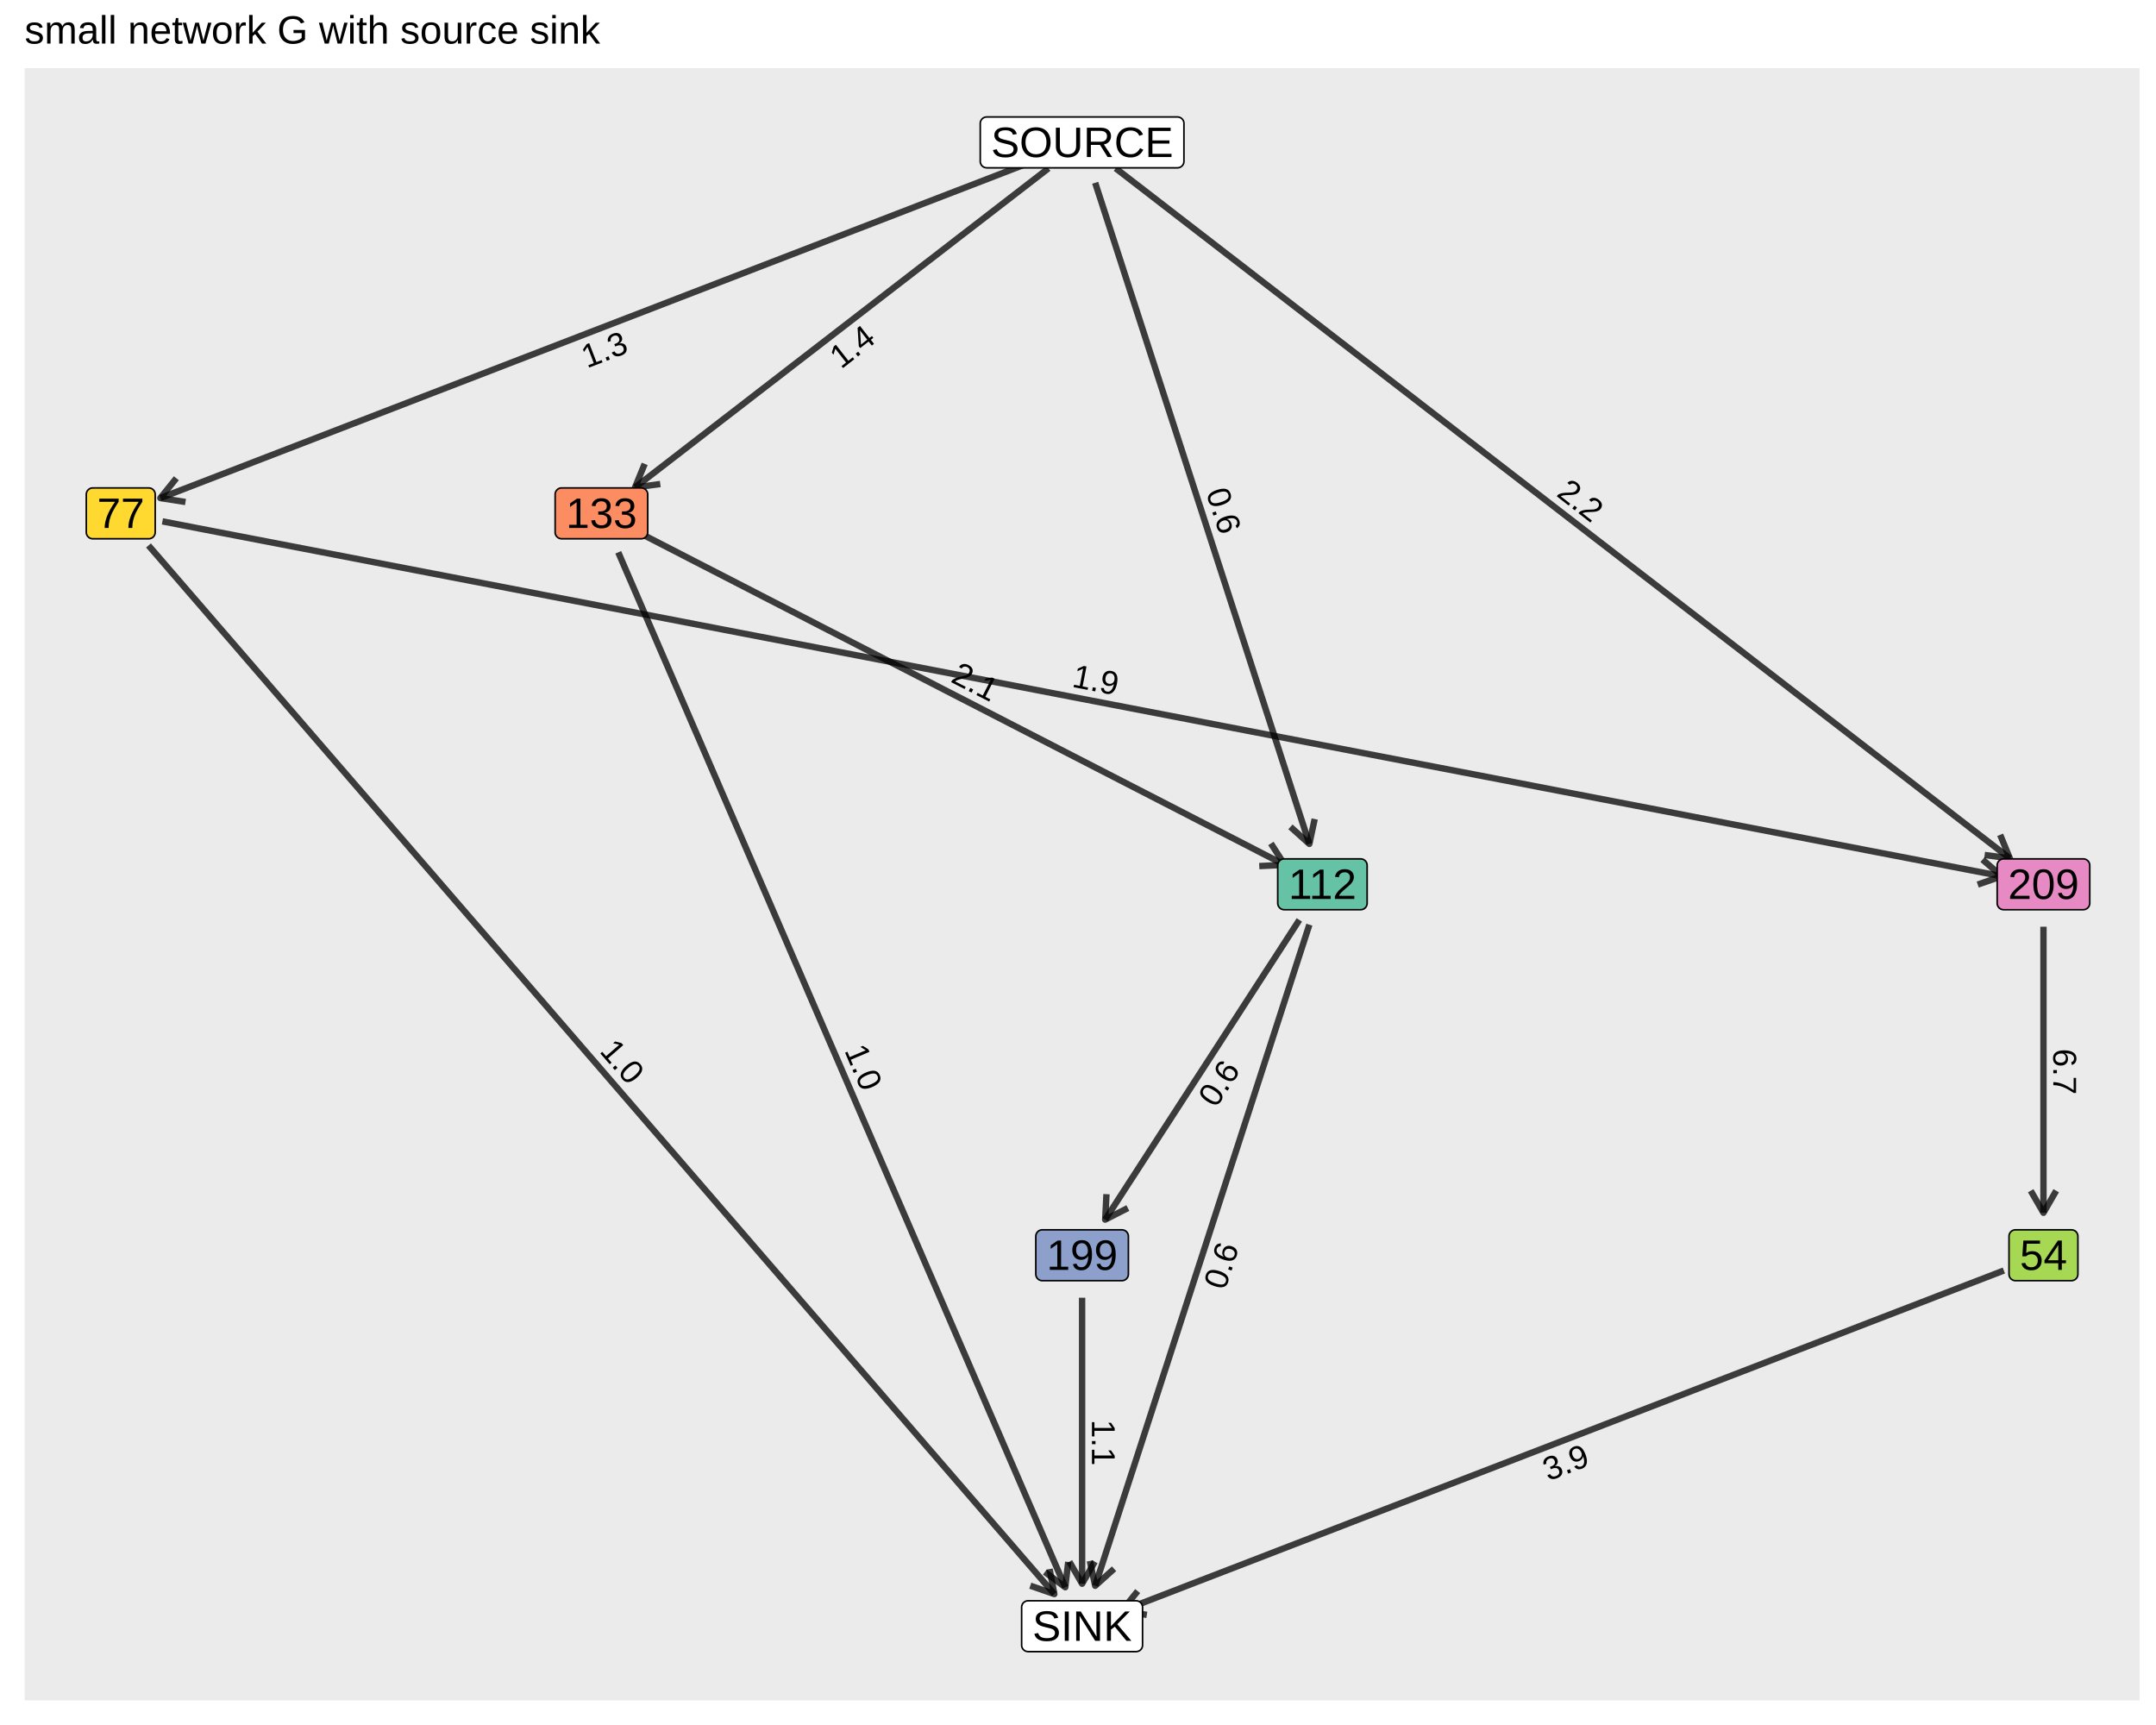
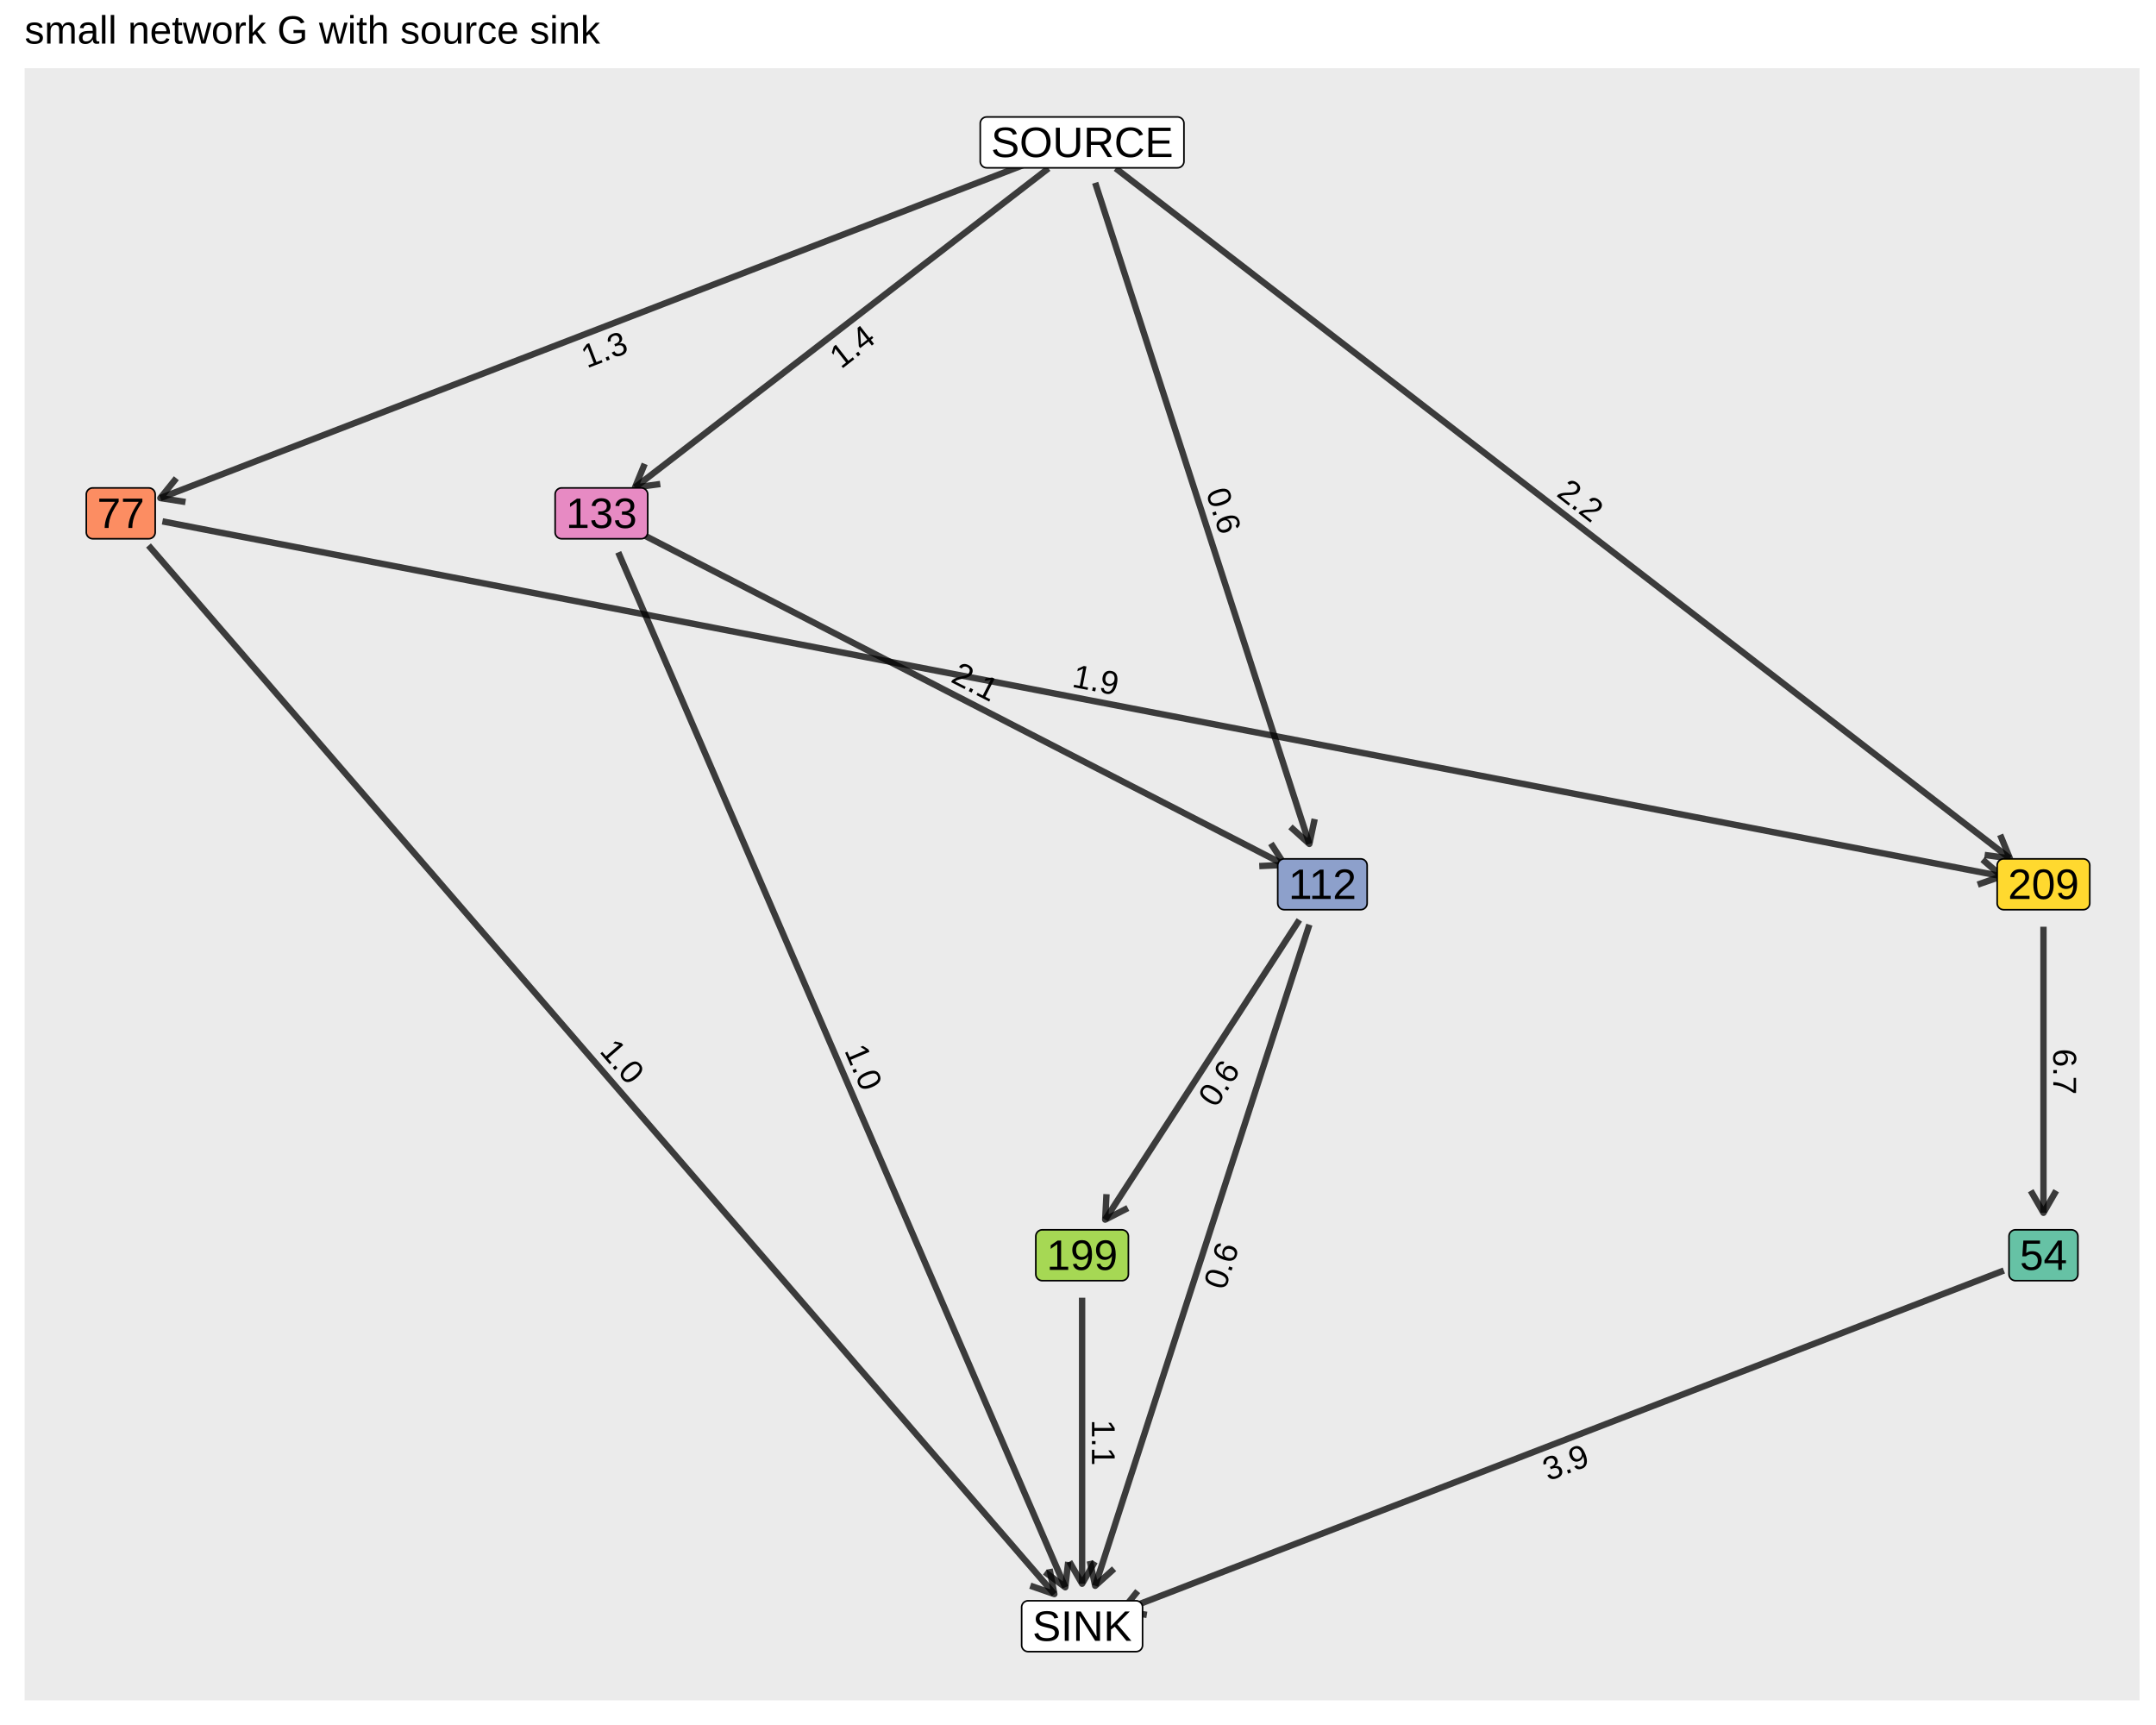
<svg xmlns="http://www.w3.org/2000/svg" viewBox="0 0 720.00 576.00">
  <defs>
    <style type="text/css">
    line, polyline, polygon, path, rect, circle {
      fill: none;
      stroke: #000000;
      stroke-linecap: round;
      stroke-linejoin: round;
      stroke-miterlimit: 10.00;
    }
  </style>
  </defs>
  <rect width="100%" height="100%" style="stroke: none; fill: #FFFFFF;" />
  <rect x="0.00" y="0.00" width="720.00" height="576.00" style="stroke-width: 1.07; stroke: #FFFFFF; fill: #FFFFFF;" />
  <defs>
    <clipPath id="cpOC4yMnw3MTQuNTJ8NTY3Ljc4fDIyLjc3">
      <rect x="8.22" y="22.77" width="706.30" height="545.01" />
    </clipPath>
  </defs>
  <rect x="8.22" y="22.77" width="706.30" height="545.01" style="stroke-width: 1.07; stroke: none; fill: #EBEBEB;" clip-path="url(#cpOC4yMnw3MTQuNTJ8NTY3Ljc4fDIyLjc3)" />
  <polyline points="669.19,424.24 666.20,425.40 662.96,426.65 659.72,427.90 656.47,429.15 653.23,430.40 649.99,431.65 646.74,432.90 643.50,434.16 640.26,435.41 637.02,436.66 633.77,437.91 630.53,439.16 627.29,440.41 624.04,441.66 620.80,442.91 617.56,444.17 614.32,445.42 611.07,446.67 607.83,447.92 604.59,449.17 601.34,450.42 598.10,451.67 594.86,452.92 591.62,454.17 588.37,455.43 585.13,456.68 581.89,457.93 578.64,459.18 575.40,460.43 572.16,461.68 568.91,462.93 565.67,464.18 562.43,465.44 559.19,466.69 555.94,467.94 552.70,469.19 549.46,470.44 546.21,471.69 542.97,472.94 539.73,474.19 536.49,475.44 533.24,476.70 530.00,477.95 526.76,479.20 523.51,480.45 520.27,481.70 517.03,482.95 513.79,484.20 510.54,485.45 507.30,486.71 504.06,487.96 500.81,489.21 497.57,490.46 494.33,491.71 491.09,492.96 487.84,494.21 484.60,495.46 481.36,496.71 478.11,497.97 474.87,499.22 471.63,500.47 468.39,501.72 465.14,502.97 461.90,504.22 458.66,505.47 455.41,506.72 452.17,507.97 448.93,509.23 445.68,510.48 442.44,511.73 439.20,512.98 435.96,514.23 432.71,515.48 429.47,516.73 426.23,517.98 422.98,519.24 419.74,520.49 416.50,521.74 413.26,522.99 410.01,524.24 406.77,525.49 403.53,526.74 400.28,527.99 397.04,529.24 393.80,530.50 390.56,531.75 387.31,533.00 384.07,534.25 380.83,535.50 377.58,536.75 374.59,537.91 " style="stroke-width: 2.13; stroke: #000000; stroke-opacity: 0.75; stroke-linecap: butt;" clip-path="url(#cpOC4yMnw3MTQuNTJ8NTY3Ljc4fDIyLjc3)" />
  <polyline points="379.93,531.29 374.59,537.91 382.99,539.22 " style="stroke-width: 2.13; stroke: #000000; stroke-opacity: 0.75; stroke-linecap: butt;" clip-path="url(#cpOC4yMnw3MTQuNTJ8NTY3Ljc4fDIyLjc3)" />
  <polyline points="54.24,174.09 59.78,175.16 66.27,176.42 72.75,177.67 79.24,178.92 85.72,180.17 92.21,181.42 98.70,182.67 105.18,183.92 111.67,185.17 118.15,186.42 124.64,187.68 131.12,188.93 137.61,190.18 144.10,191.43 150.58,192.68 157.07,193.93 163.55,195.18 170.04,196.43 176.53,197.68 183.01,198.94 189.50,200.19 195.98,201.44 202.47,202.69 208.95,203.94 215.44,205.19 221.93,206.44 228.41,207.69 234.90,208.95 241.38,210.20 247.87,211.45 254.35,212.70 260.84,213.95 267.33,215.20 273.81,216.45 280.30,217.70 286.78,218.95 293.27,220.21 299.75,221.46 306.24,222.71 312.73,223.96 319.21,225.21 325.70,226.46 332.18,227.71 338.67,228.96 345.16,230.22 351.64,231.47 358.13,232.72 364.61,233.97 371.10,235.22 377.58,236.47 384.07,237.72 390.56,238.97 397.04,240.22 403.53,241.48 410.01,242.73 416.50,243.98 422.98,245.23 429.47,246.48 435.96,247.73 442.44,248.98 448.93,250.23 455.41,251.49 461.90,252.74 468.39,253.99 474.87,255.24 481.36,256.49 487.84,257.74 494.33,258.99 500.81,260.24 507.30,261.49 513.79,262.75 520.27,264.00 526.76,265.25 533.24,266.50 539.73,267.75 546.21,269.00 552.70,270.25 559.19,271.50 565.67,272.76 572.16,274.01 578.64,275.26 585.13,276.51 591.62,277.76 598.10,279.01 604.59,280.26 611.07,281.51 617.56,282.76 624.04,284.02 630.53,285.27 637.02,286.52 643.50,287.77 649.99,289.02 656.47,290.27 662.96,291.52 668.50,292.59 " style="stroke-width: 2.13; stroke: #000000; stroke-opacity: 0.75; stroke-linecap: butt;" clip-path="url(#cpOC4yMnw3MTQuNTJ8NTY3Ljc4fDIyLjc3)" />
  <polyline points="660.46,295.37 668.50,292.59 662.07,287.02 " style="stroke-width: 2.13; stroke: #000000; stroke-opacity: 0.75; stroke-linecap: butt;" clip-path="url(#cpOC4yMnw3MTQuNTJ8NTY3Ljc4fDIyLjc3)" />
  <polyline points="49.59,182.14 50.05,182.67 53.30,186.42 56.54,190.18 59.78,193.93 63.02,197.68 66.27,201.44 69.51,205.19 72.75,208.95 76.00,212.70 79.24,216.45 82.48,220.21 85.72,223.96 88.97,227.71 92.21,231.47 95.45,235.22 98.70,238.97 101.94,242.73 105.18,246.48 108.42,250.23 111.67,253.99 114.91,257.74 118.15,261.49 121.40,265.25 124.64,269.00 127.88,272.76 131.12,276.51 134.37,280.26 137.61,284.02 140.85,287.77 144.10,291.52 147.34,295.28 150.58,299.03 153.82,302.78 157.07,306.54 160.31,310.29 163.55,314.04 166.80,317.80 170.04,321.55 173.28,325.30 176.53,329.06 179.77,332.81 183.01,336.56 186.25,340.32 189.50,344.07 192.74,347.83 195.98,351.58 199.23,355.33 202.47,359.09 205.71,362.84 208.95,366.59 212.20,370.35 215.44,374.10 218.68,377.85 221.93,381.61 225.17,385.36 228.41,389.11 231.65,392.87 234.90,396.62 238.14,400.37 241.38,404.13 244.63,407.88 247.87,411.63 251.11,415.39 254.35,419.14 257.60,422.90 260.84,426.65 264.08,430.40 267.33,434.16 270.57,437.91 273.81,441.66 277.05,445.42 280.30,449.17 283.54,452.92 286.78,456.68 290.03,460.43 293.27,464.18 296.51,467.94 299.75,471.69 303.00,475.44 306.24,479.20 309.48,482.95 312.73,486.71 315.97,490.46 319.21,494.21 322.46,497.97 325.70,501.72 328.94,505.47 332.18,509.23 335.43,512.98 338.67,516.73 341.91,520.49 345.16,524.24 348.40,527.99 351.64,531.75 352.10,532.28 " style="stroke-width: 2.13; stroke: #000000; stroke-opacity: 0.75; stroke-linecap: butt;" clip-path="url(#cpOC4yMnw3MTQuNTJ8NTY3Ljc4fDIyLjc3)" />
  <polyline points="344.07,529.49 352.10,532.28 350.51,523.93 " style="stroke-width: 2.13; stroke: #000000; stroke-opacity: 0.75; stroke-linecap: butt;" clip-path="url(#cpOC4yMnw3MTQuNTJ8NTY3Ljc4fDIyLjc3)" />
  <polyline points="433.92,307.17 433.52,307.79 432.71,309.04 431.90,310.29 431.09,311.54 430.28,312.79 429.47,314.04 428.66,315.29 427.85,316.55 427.04,317.80 426.23,319.05 425.42,320.30 424.61,321.55 423.80,322.80 422.98,324.05 422.17,325.30 421.36,326.56 420.55,327.81 419.74,329.06 418.93,330.31 418.12,331.56 417.31,332.81 416.50,334.06 415.69,335.31 414.88,336.56 414.07,337.82 413.26,339.07 412.45,340.32 411.63,341.57 410.82,342.82 410.01,344.07 409.20,345.32 408.39,346.57 407.58,347.83 406.77,349.08 405.96,350.33 405.15,351.58 404.34,352.83 403.53,354.08 402.72,355.33 401.91,356.58 401.10,357.83 400.28,359.09 399.47,360.34 398.66,361.59 397.85,362.84 397.04,364.09 396.23,365.34 395.42,366.59 394.61,367.84 393.80,369.10 392.99,370.35 392.18,371.60 391.37,372.85 390.56,374.10 389.75,375.35 388.93,376.60 388.12,377.85 387.31,379.10 386.50,380.36 385.69,381.61 384.88,382.86 384.07,384.11 383.26,385.36 382.45,386.61 381.64,387.86 380.83,389.11 380.02,390.36 379.21,391.62 378.40,392.87 377.58,394.12 376.77,395.37 375.96,396.62 375.15,397.87 374.34,399.12 373.53,400.37 372.72,401.63 371.91,402.88 371.10,404.13 370.29,405.38 369.48,406.63 369.08,407.25 " style="stroke-width: 2.13; stroke: #000000; stroke-opacity: 0.75; stroke-linecap: butt;" clip-path="url(#cpOC4yMnw3MTQuNTJ8NTY3Ljc4fDIyLjc3)" />
  <polyline points="369.51,398.75 369.08,407.25 376.65,403.38 " style="stroke-width: 2.13; stroke: #000000; stroke-opacity: 0.75; stroke-linecap: butt;" clip-path="url(#cpOC4yMnw3MTQuNTJ8NTY3Ljc4fDIyLjc3)" />
  <polyline points="437.26,308.76 436.77,310.29 435.96,312.79 435.15,315.29 434.33,317.80 433.52,320.30 432.71,322.80 431.90,325.30 431.09,327.81 430.28,330.31 429.47,332.81 428.66,335.31 427.85,337.82 427.04,340.32 426.23,342.82 425.42,345.32 424.61,347.83 423.80,350.33 422.98,352.83 422.17,355.33 421.36,357.83 420.55,360.34 419.74,362.84 418.93,365.34 418.12,367.84 417.31,370.35 416.50,372.85 415.69,375.35 414.88,377.85 414.07,380.36 413.26,382.86 412.45,385.36 411.63,387.86 410.82,390.36 410.01,392.87 409.20,395.37 408.39,397.87 407.58,400.37 406.77,402.88 405.96,405.38 405.15,407.88 404.34,410.38 403.53,412.89 402.72,415.39 401.91,417.89 401.10,420.39 400.28,422.90 399.47,425.40 398.66,427.90 397.85,430.40 397.04,432.90 396.23,435.41 395.42,437.91 394.61,440.41 393.80,442.91 392.99,445.42 392.18,447.92 391.37,450.42 390.56,452.92 389.75,455.43 388.93,457.93 388.12,460.43 387.31,462.93 386.50,465.44 385.69,467.94 384.88,470.44 384.07,472.94 383.26,475.44 382.45,477.95 381.64,480.45 380.83,482.95 380.02,485.45 379.21,487.96 378.40,490.46 377.58,492.96 376.77,495.46 375.96,497.97 375.15,500.47 374.34,502.97 373.53,505.47 372.72,507.97 371.91,510.48 371.10,512.98 370.29,515.48 369.48,517.98 368.67,520.49 367.86,522.99 367.04,525.49 366.23,527.99 365.74,529.52 " style="stroke-width: 2.13; stroke: #000000; stroke-opacity: 0.75; stroke-linecap: butt;" clip-path="url(#cpOC4yMnw3MTQuNTJ8NTY3Ljc4fDIyLjc3)" />
  <polyline points="363.96,521.21 365.74,529.52 372.05,523.83 " style="stroke-width: 2.13; stroke: #000000; stroke-opacity: 0.75; stroke-linecap: butt;" clip-path="url(#cpOC4yMnw3MTQuNTJ8NTY3Ljc4fDIyLjc3)" />
  <polyline points="213.45,177.89 215.44,178.92 217.87,180.17 220.30,181.42 222.74,182.67 225.17,183.92 227.60,185.17 230.03,186.42 232.46,187.68 234.90,188.93 237.33,190.18 239.76,191.43 242.19,192.68 244.63,193.93 247.06,195.18 249.49,196.43 251.92,197.68 254.35,198.94 256.79,200.19 259.22,201.44 261.65,202.69 264.08,203.94 266.52,205.19 268.95,206.44 271.38,207.69 273.81,208.95 276.24,210.20 278.68,211.45 281.11,212.70 283.54,213.95 285.97,215.20 288.40,216.45 290.84,217.70 293.27,218.95 295.70,220.21 298.13,221.46 300.57,222.71 303.00,223.96 305.43,225.21 307.86,226.46 310.29,227.71 312.73,228.96 315.16,230.22 317.59,231.47 320.02,232.72 322.46,233.97 324.89,235.22 327.32,236.47 329.75,237.72 332.18,238.97 334.62,240.22 337.05,241.48 339.48,242.73 341.91,243.98 344.34,245.23 346.78,246.48 349.21,247.73 351.64,248.98 354.07,250.23 356.51,251.49 358.94,252.74 361.37,253.99 363.80,255.24 366.23,256.49 368.67,257.74 371.10,258.99 373.53,260.24 375.96,261.49 378.40,262.75 380.83,264.00 383.26,265.25 385.69,266.50 388.12,267.75 390.56,269.00 392.99,270.25 395.42,271.50 397.85,272.76 400.28,274.01 402.72,275.26 405.15,276.51 407.58,277.76 410.01,279.01 412.45,280.26 414.88,281.51 417.31,282.76 419.74,284.02 422.17,285.27 424.61,286.52 427.04,287.77 429.03,288.79 " style="stroke-width: 2.13; stroke: #000000; stroke-opacity: 0.75; stroke-linecap: butt;" clip-path="url(#cpOC4yMnw3MTQuNTJ8NTY3Ljc4fDIyLjc3)" />
  <polyline points="420.53,289.20 429.03,288.79 424.42,281.64 " style="stroke-width: 2.13; stroke: #000000; stroke-opacity: 0.75; stroke-linecap: butt;" clip-path="url(#cpOC4yMnw3MTQuNTJ8NTY3Ljc4fDIyLjc3)" />
  <polyline points="206.47,184.42 207.33,186.42 208.95,190.18 210.58,193.93 212.20,197.68 213.82,201.44 215.44,205.19 217.06,208.95 218.68,212.70 220.30,216.45 221.93,220.21 223.55,223.96 225.17,227.71 226.79,231.47 228.41,235.22 230.03,238.97 231.65,242.73 233.28,246.48 234.90,250.23 236.52,253.99 238.14,257.74 239.76,261.49 241.38,265.25 243.00,269.00 244.63,272.76 246.25,276.51 247.87,280.26 249.49,284.02 251.11,287.77 252.73,291.52 254.35,295.28 255.98,299.03 257.60,302.78 259.22,306.54 260.84,310.29 262.46,314.04 264.08,317.80 265.70,321.55 267.33,325.30 268.95,329.06 270.57,332.81 272.19,336.56 273.81,340.32 275.43,344.07 277.05,347.83 278.68,351.58 280.30,355.33 281.92,359.09 283.54,362.84 285.16,366.59 286.78,370.35 288.40,374.10 290.03,377.85 291.65,381.61 293.27,385.36 294.89,389.11 296.51,392.87 298.13,396.62 299.75,400.37 301.38,404.13 303.00,407.88 304.62,411.63 306.24,415.39 307.86,419.14 309.48,422.90 311.11,426.65 312.73,430.40 314.35,434.16 315.97,437.91 317.59,441.66 319.21,445.42 320.83,449.17 322.46,452.92 324.08,456.68 325.70,460.43 327.32,464.18 328.94,467.94 330.56,471.69 332.18,475.44 333.81,479.20 335.43,482.95 337.05,486.71 338.67,490.46 340.29,494.21 341.91,497.97 343.53,501.72 345.16,505.47 346.78,509.23 348.40,512.98 350.02,516.73 351.64,520.49 353.26,524.24 354.88,527.99 355.75,530.00 " style="stroke-width: 2.13; stroke: #000000; stroke-opacity: 0.75; stroke-linecap: butt;" clip-path="url(#cpOC4yMnw3MTQuNTJ8NTY3Ljc4fDIyLjc3)" />
  <polyline points="348.93,524.92 355.75,530.00 356.73,521.55 " style="stroke-width: 2.13; stroke: #000000; stroke-opacity: 0.75; stroke-linecap: butt;" clip-path="url(#cpOC4yMnw3MTQuNTJ8NTY3Ljc4fDIyLjc3)" />
  <polyline points="361.37,433.32 361.37,434.16 361.37,435.41 361.37,436.66 361.37,437.91 361.37,439.16 361.37,440.41 361.37,441.66 361.37,442.91 361.37,444.17 361.37,445.42 361.37,446.67 361.37,447.92 361.37,449.17 361.37,450.42 361.37,451.67 361.37,452.92 361.37,454.17 361.37,455.43 361.37,456.68 361.37,457.93 361.37,459.18 361.37,460.43 361.37,461.68 361.37,462.93 361.37,464.18 361.37,465.44 361.37,466.69 361.37,467.94 361.37,469.19 361.37,470.44 361.37,471.69 361.37,472.94 361.37,474.19 361.37,475.44 361.37,476.70 361.37,477.95 361.37,479.20 361.37,480.45 361.37,481.70 361.37,482.95 361.37,484.20 361.37,485.45 361.37,486.71 361.37,487.96 361.37,489.21 361.37,490.46 361.37,491.71 361.37,492.96 361.37,494.21 361.37,495.46 361.37,496.71 361.37,497.97 361.37,499.22 361.37,500.47 361.37,501.72 361.37,502.97 361.37,504.22 361.37,505.47 361.37,506.72 361.37,507.97 361.37,509.23 361.37,510.48 361.37,511.73 361.37,512.98 361.37,514.23 361.37,515.48 361.37,516.73 361.37,517.98 361.37,519.24 361.37,520.49 361.37,521.74 361.37,522.99 361.37,524.24 361.37,525.49 361.37,526.74 361.37,527.99 361.37,528.83 " style="stroke-width: 2.13; stroke: #000000; stroke-opacity: 0.75; stroke-linecap: butt;" clip-path="url(#cpOC4yMnw3MTQuNTJ8NTY3Ljc4fDIyLjc3)" />
  <polyline points="357.12,521.47 361.37,528.83 365.62,521.47 " style="stroke-width: 2.13; stroke: #000000; stroke-opacity: 0.75; stroke-linecap: butt;" clip-path="url(#cpOC4yMnw3MTQuNTJ8NTY3Ljc4fDIyLjc3)" />
  <polyline points="682.42,309.45 682.42,310.29 682.42,311.54 682.42,312.79 682.42,314.04 682.42,315.29 682.42,316.55 682.42,317.80 682.42,319.05 682.42,320.30 682.42,321.55 682.42,322.80 682.42,324.05 682.42,325.30 682.42,326.56 682.42,327.81 682.42,329.06 682.42,330.31 682.42,331.56 682.42,332.81 682.42,334.06 682.42,335.31 682.42,336.56 682.42,337.82 682.42,339.07 682.42,340.32 682.42,341.57 682.42,342.82 682.42,344.07 682.42,345.32 682.42,346.57 682.42,347.83 682.42,349.08 682.42,350.33 682.42,351.58 682.42,352.83 682.42,354.08 682.42,355.33 682.42,356.58 682.42,357.83 682.42,359.09 682.42,360.34 682.42,361.59 682.42,362.84 682.42,364.09 682.42,365.34 682.42,366.59 682.42,367.84 682.42,369.10 682.42,370.35 682.42,371.60 682.42,372.85 682.42,374.10 682.42,375.35 682.42,376.60 682.42,377.85 682.42,379.10 682.42,380.36 682.42,381.61 682.42,382.86 682.42,384.11 682.42,385.36 682.42,386.61 682.42,387.86 682.42,389.11 682.42,390.36 682.42,391.62 682.42,392.87 682.42,394.12 682.42,395.37 682.42,396.62 682.42,397.87 682.42,399.12 682.42,400.37 682.42,401.63 682.42,402.88 682.42,404.13 682.42,404.97 " style="stroke-width: 2.13; stroke: #000000; stroke-opacity: 0.75; stroke-linecap: butt;" clip-path="url(#cpOC4yMnw3MTQuNTJ8NTY3Ljc4fDIyLjc3)" />
  <polyline points="678.16,397.60 682.42,404.97 686.67,397.60 " style="stroke-width: 2.13; stroke: #000000; stroke-opacity: 0.75; stroke-linecap: butt;" clip-path="url(#cpOC4yMnw3MTQuNTJ8NTY3Ljc4fDIyLjc3)" />
  <polyline points="348.15,52.65 345.16,53.80 341.91,55.05 338.67,56.30 335.43,57.55 332.18,58.81 328.94,60.06 325.70,61.31 322.46,62.56 319.21,63.81 315.97,65.06 312.73,66.31 309.48,67.56 306.24,68.81 303.00,70.07 299.75,71.32 296.51,72.57 293.27,73.82 290.03,75.07 286.78,76.32 283.54,77.57 280.30,78.82 277.05,80.07 273.81,81.33 270.57,82.58 267.33,83.83 264.08,85.08 260.84,86.33 257.60,87.58 254.35,88.83 251.11,90.08 247.87,91.34 244.63,92.59 241.38,93.84 238.14,95.09 234.90,96.34 231.65,97.59 228.41,98.84 225.17,100.09 221.93,101.34 218.68,102.60 215.44,103.85 212.20,105.10 208.95,106.35 205.71,107.60 202.47,108.85 199.23,110.10 195.98,111.35 192.74,112.61 189.50,113.86 186.25,115.11 183.01,116.36 179.77,117.61 176.53,118.86 173.28,120.11 170.04,121.36 166.80,122.61 163.55,123.87 160.31,125.12 157.07,126.37 153.82,127.62 150.58,128.87 147.34,130.12 144.10,131.37 140.85,132.62 137.61,133.88 134.37,135.13 131.12,136.38 127.88,137.63 124.64,138.88 121.40,140.13 118.15,141.38 114.91,142.63 111.67,143.88 108.42,145.14 105.18,146.39 101.94,147.64 98.70,148.89 95.45,150.14 92.21,151.39 88.97,152.64 85.72,153.89 82.48,155.15 79.24,156.40 76.00,157.65 72.75,158.90 69.51,160.15 66.27,161.40 63.02,162.65 59.78,163.90 56.54,165.15 53.55,166.31 " style="stroke-width: 2.13; stroke: #000000; stroke-opacity: 0.75; stroke-linecap: butt;" clip-path="url(#cpOC4yMnw3MTQuNTJ8NTY3Ljc4fDIyLjc3)" />
  <polyline points="58.89,159.69 53.55,166.31 61.95,167.62 " style="stroke-width: 2.13; stroke: #000000; stroke-opacity: 0.75; stroke-linecap: butt;" clip-path="url(#cpOC4yMnw3MTQuNTJ8NTY3Ljc4fDIyLjc3)" />
  <polyline points="365.74,61.03 366.23,62.56 367.04,65.06 367.86,67.56 368.67,70.07 369.48,72.57 370.29,75.07 371.10,77.57 371.91,80.07 372.72,82.58 373.53,85.08 374.34,87.58 375.15,90.08 375.96,92.59 376.77,95.09 377.58,97.59 378.40,100.09 379.21,102.60 380.02,105.10 380.83,107.60 381.64,110.10 382.45,112.61 383.26,115.11 384.07,117.61 384.88,120.11 385.69,122.61 386.50,125.12 387.31,127.62 388.12,130.12 388.93,132.62 389.75,135.13 390.56,137.63 391.37,140.13 392.18,142.63 392.99,145.14 393.80,147.64 394.61,150.14 395.42,152.64 396.23,155.15 397.04,157.65 397.85,160.15 398.66,162.65 399.47,165.15 400.28,167.66 401.10,170.16 401.91,172.66 402.72,175.16 403.53,177.67 404.34,180.17 405.15,182.67 405.96,185.17 406.77,187.68 407.58,190.18 408.39,192.68 409.20,195.18 410.01,197.68 410.82,200.19 411.63,202.69 412.45,205.19 413.26,207.69 414.07,210.20 414.88,212.70 415.69,215.20 416.50,217.70 417.31,220.21 418.12,222.71 418.93,225.21 419.74,227.71 420.55,230.22 421.36,232.72 422.17,235.22 422.98,237.72 423.80,240.22 424.61,242.73 425.42,245.23 426.23,247.73 427.04,250.23 427.85,252.74 428.66,255.24 429.47,257.74 430.28,260.24 431.09,262.75 431.90,265.25 432.71,267.75 433.52,270.25 434.33,272.76 435.15,275.26 435.96,277.76 436.77,280.26 437.26,281.79 " style="stroke-width: 2.13; stroke: #000000; stroke-opacity: 0.75; stroke-linecap: butt;" clip-path="url(#cpOC4yMnw3MTQuNTJ8NTY3Ljc4fDIyLjc3)" />
  <polyline points="430.95,276.10 437.26,281.79 439.04,273.48 " style="stroke-width: 2.13; stroke: #000000; stroke-opacity: 0.75; stroke-linecap: butt;" clip-path="url(#cpOC4yMnw3MTQuNTJ8NTY3Ljc4fDIyLjc3)" />
  <polyline points="350.15,56.20 350.02,56.30 348.40,57.55 346.78,58.81 345.16,60.06 343.53,61.31 341.91,62.56 340.29,63.81 338.67,65.06 337.05,66.31 335.43,67.56 333.81,68.81 332.18,70.07 330.56,71.32 328.94,72.57 327.32,73.82 325.70,75.07 324.08,76.32 322.46,77.57 320.83,78.82 319.21,80.07 317.59,81.33 315.97,82.58 314.35,83.83 312.73,85.08 311.11,86.33 309.48,87.58 307.86,88.83 306.24,90.08 304.62,91.34 303.00,92.59 301.38,93.84 299.75,95.09 298.13,96.34 296.51,97.59 294.89,98.84 293.27,100.09 291.65,101.34 290.03,102.60 288.40,103.85 286.78,105.10 285.16,106.35 283.54,107.60 281.92,108.85 280.30,110.10 278.68,111.35 277.05,112.61 275.43,113.86 273.81,115.11 272.19,116.36 270.57,117.61 268.95,118.86 267.33,120.11 265.70,121.36 264.08,122.61 262.46,123.87 260.84,125.12 259.22,126.37 257.60,127.62 255.98,128.87 254.35,130.12 252.73,131.37 251.11,132.62 249.49,133.88 247.87,135.13 246.25,136.38 244.63,137.63 243.00,138.88 241.38,140.13 239.76,141.38 238.14,142.63 236.52,143.88 234.90,145.14 233.28,146.39 231.65,147.64 230.03,148.89 228.41,150.14 226.79,151.39 225.17,152.64 223.55,153.89 221.93,155.15 220.30,156.40 218.68,157.65 217.06,158.90 215.44,160.15 213.82,161.40 212.20,162.65 212.07,162.75 " style="stroke-width: 2.13; stroke: #000000; stroke-opacity: 0.75; stroke-linecap: butt;" clip-path="url(#cpOC4yMnw3MTQuNTJ8NTY3Ljc4fDIyLjc3)" />
  <polyline points="215.30,154.89 212.07,162.75 220.50,161.62 " style="stroke-width: 2.13; stroke: #000000; stroke-opacity: 0.75; stroke-linecap: butt;" clip-path="url(#cpOC4yMnw3MTQuNTJ8NTY3Ljc4fDIyLjc3)" />
  <polyline points="372.59,56.20 374.34,57.55 377.58,60.06 380.83,62.56 384.07,65.06 387.31,67.56 390.56,70.07 393.80,72.57 397.04,75.07 400.28,77.57 403.53,80.07 406.77,82.58 410.01,85.08 413.26,87.58 416.50,90.08 419.74,92.59 422.98,95.09 426.23,97.59 429.47,100.09 432.71,102.60 435.96,105.10 439.20,107.60 442.44,110.10 445.68,112.61 448.93,115.11 452.17,117.61 455.41,120.11 458.66,122.61 461.90,125.12 465.14,127.62 468.39,130.12 471.63,132.62 474.87,135.13 478.11,137.63 481.36,140.13 484.60,142.63 487.84,145.14 491.09,147.64 494.33,150.14 497.57,152.64 500.81,155.15 504.06,157.65 507.30,160.15 510.54,162.65 513.79,165.15 517.03,167.66 520.27,170.16 523.51,172.66 526.76,175.16 530.00,177.67 533.24,180.17 536.49,182.67 539.73,185.17 542.97,187.68 546.21,190.18 549.46,192.68 552.70,195.18 555.94,197.68 559.19,200.19 562.43,202.69 565.67,205.19 568.91,207.69 572.16,210.20 575.40,212.70 578.64,215.20 581.89,217.70 585.13,220.21 588.37,222.71 591.62,225.21 594.86,227.71 598.10,230.22 601.34,232.72 604.59,235.22 607.83,237.72 611.07,240.22 614.32,242.73 617.56,245.23 620.80,247.73 624.04,250.23 627.29,252.74 630.53,255.24 633.77,257.74 637.02,260.24 640.26,262.75 643.50,265.25 646.74,267.75 649.99,270.25 653.23,272.76 656.47,275.26 659.72,277.76 662.96,280.26 666.20,282.76 669.44,285.27 671.19,286.62 " style="stroke-width: 2.13; stroke: #000000; stroke-opacity: 0.75; stroke-linecap: butt;" clip-path="url(#cpOC4yMnw3MTQuNTJ8NTY3Ljc4fDIyLjc3)" />
  <polyline points="662.77,285.48 671.19,286.62 667.96,278.75 " style="stroke-width: 2.13; stroke: #000000; stroke-opacity: 0.75; stroke-linecap: butt;" clip-path="url(#cpOC4yMnw3MTQuNTJ8NTY3Ljc4fDIyLjc3)" />
  <g clip-path="url(#cpOC4yMnw3MTQuNTJ8NTY3Ljc4fDIyLjc3)">
    <text transform="translate(517.03,494.62) rotate(-381)" style="font-size: 11.04px; font-family: Liberation Sans;" textLength="15.34px" lengthAdjust="spacingAndGlyphs">3.9</text>
  </g>
  <g clip-path="url(#cpOC4yMnw3MTQuNTJ8NTY3Ljc4fDIyLjc3)">
    <text transform="translate(357.70,229.29) rotate(-349)" style="font-size: 11.04px; font-family: Liberation Sans;" textLength="15.34px" lengthAdjust="spacingAndGlyphs">1.9</text>
  </g>
  <g clip-path="url(#cpOC4yMnw3MTQuNTJ8NTY3Ljc4fDIyLjc3)">
    <text transform="translate(199.94,351.13) rotate(-311)" style="font-size: 11.04px; font-family: Liberation Sans;" textLength="15.34px" lengthAdjust="spacingAndGlyphs">1.0</text>
  </g>
  <g clip-path="url(#cpOC4yMnw3MTQuNTJ8NTY3Ljc4fDIyLjc3)">
    <text transform="translate(406.06,370.19) rotate(-417)" style="font-size: 11.04px; font-family: Liberation Sans;" textLength="15.34px" lengthAdjust="spacingAndGlyphs">0.6</text>
  </g>
  <g clip-path="url(#cpOC4yMnw3MTQuNTJ8NTY3Ljc4fDIyLjc3)">
    <text transform="translate(409.08,431.05) rotate(-432)" style="font-size: 11.04px; font-family: Liberation Sans;" textLength="15.34px" lengthAdjust="spacingAndGlyphs">0.6</text>
  </g>
  <g clip-path="url(#cpOC4yMnw3MTQuNTJ8NTY3Ljc4fDIyLjc3)">
    <text transform="translate(317.14,227.53) rotate(-333)" style="font-size: 11.04px; font-family: Liberation Sans;" textLength="15.34px" lengthAdjust="spacingAndGlyphs">2.1</text>
  </g>
  <g clip-path="url(#cpOC4yMnw3MTQuNTJ8NTY3Ljc4fDIyLjc3)">
    <text transform="translate(281.90,350.74) rotate(-293)" style="font-size: 11.04px; font-family: Liberation Sans;" textLength="15.34px" lengthAdjust="spacingAndGlyphs">1.0</text>
  </g>
  <g clip-path="url(#cpOC4yMnw3MTQuNTJ8NTY3Ljc4fDIyLjc3)">
    <text transform="translate(364.66,474.03) rotate(-270)" style="font-size: 11.04px; font-family: Liberation Sans;" textLength="15.34px" lengthAdjust="spacingAndGlyphs">1.1</text>
  </g>
  <g clip-path="url(#cpOC4yMnw3MTQuNTJ8NTY3Ljc4fDIyLjc3)">
    <text transform="translate(685.71,350.16) rotate(-270)" style="font-size: 11.04px; font-family: Liberation Sans;" textLength="15.34px" lengthAdjust="spacingAndGlyphs">6.7</text>
  </g>
  <g clip-path="url(#cpOC4yMnw3MTQuNTJ8NTY3Ljc4fDIyLjc3)">
    <text transform="translate(195.99,123.02) rotate(-381)" style="font-size: 11.04px; font-family: Liberation Sans;" textLength="15.34px" lengthAdjust="spacingAndGlyphs">1.3</text>
  </g>
  <g clip-path="url(#cpOC4yMnw3MTQuNTJ8NTY3Ljc4fDIyLjc3)">
    <text transform="translate(402.67,164.35) rotate(-288)" style="font-size: 11.04px; font-family: Liberation Sans;" textLength="15.34px" lengthAdjust="spacingAndGlyphs">0.6</text>
  </g>
  <g clip-path="url(#cpOC4yMnw3MTQuNTJ8NTY3Ljc4fDIyLjc3)">
    <text transform="translate(280.87,123.41) rotate(-398)" style="font-size: 11.04px; font-family: Liberation Sans;" textLength="15.34px" lengthAdjust="spacingAndGlyphs">1.4</text>
  </g>
  <g clip-path="url(#cpOC4yMnw3MTQuNTJ8NTY3Ljc4fDIyLjc3)">
    <text transform="translate(519.45,165.37) rotate(-322)" style="font-size: 11.04px; font-family: Liberation Sans;" textLength="15.34px" lengthAdjust="spacingAndGlyphs">2.2</text>
  </g>
-   <polygon points="673.07,427.63 691.76,427.63 691.68,427.63 692.02,427.62 692.36,427.55 692.69,427.42 692.99,427.25 693.26,427.03 693.49,426.77 693.67,426.48 693.81,426.16 693.89,425.82 693.92,425.47 693.92,425.47 693.92,412.81 693.92,412.81 693.89,412.46 693.81,412.13 693.67,411.81 693.49,411.51 693.26,411.25 692.99,411.03 692.69,410.86 692.36,410.74 692.02,410.67 691.76,410.65 673.07,410.65 673.33,410.67 672.98,410.65 672.64,410.69 672.30,410.79 671.99,410.94 671.70,411.14 671.45,411.38 671.24,411.66 671.08,411.96 670.97,412.29 670.92,412.64 670.91,412.81 670.91,425.47 670.92,425.30 670.92,425.65 670.97,425.99 671.08,426.32 671.24,426.63 671.45,426.90 671.70,427.15 671.99,427.34 672.30,427.49 672.64,427.59 672.98,427.63 " style="stroke-width: 0.53; fill: #A6D854;" clip-path="url(#cpOC4yMnw3MTQuNTJ8NTY3Ljc4fDIyLjc3)" />
+   <polygon points="673.07,427.63 691.76,427.63 691.68,427.63 692.02,427.62 692.36,427.55 692.69,427.42 692.99,427.25 693.26,427.03 693.49,426.77 693.67,426.48 693.81,426.16 693.89,425.82 693.92,425.47 693.92,425.47 693.92,412.81 693.92,412.81 693.89,412.46 693.81,412.13 693.67,411.81 693.49,411.51 693.26,411.25 692.99,411.03 692.69,410.86 692.36,410.74 692.02,410.67 691.76,410.65 673.07,410.65 673.33,410.67 672.98,410.65 672.64,410.69 672.30,410.79 671.99,410.94 671.70,411.14 671.45,411.38 671.24,411.66 671.08,411.96 670.97,412.29 670.92,412.64 670.91,412.81 670.91,425.47 670.92,425.30 670.92,425.65 670.97,425.99 671.08,426.32 671.24,426.63 671.45,426.90 671.70,427.15 671.99,427.34 672.30,427.49 672.64,427.59 672.98,427.63 " style="stroke-width: 0.53; fill: #66C2A5;" clip-path="url(#cpOC4yMnw3MTQuNTJ8NTY3Ljc4fDIyLjc3)" />
  <g clip-path="url(#cpOC4yMnw3MTQuNTJ8NTY3Ljc4fDIyLjc3)">
    <text x="674.51" y="424.03" style="font-size: 14.23px; font-family: Liberation Sans;" textLength="15.81px" lengthAdjust="spacingAndGlyphs">54</text>
  </g>
-   <polygon points="30.98,179.90 49.67,179.90 49.58,179.90 49.93,179.89 50.27,179.82 50.60,179.69 50.90,179.52 51.17,179.30 51.40,179.04 51.58,178.74 51.72,178.42 51.80,178.09 51.83,177.74 51.83,177.74 51.83,165.08 51.83,165.08 51.80,164.73 51.72,164.40 51.58,164.08 51.40,163.78 51.17,163.52 50.90,163.30 50.60,163.13 50.27,163.00 49.93,162.94 49.67,162.92 30.98,162.92 31.24,162.94 30.89,162.92 30.55,162.96 30.21,163.06 29.90,163.21 29.61,163.41 29.36,163.65 29.15,163.93 28.99,164.23 28.88,164.56 28.82,164.91 28.82,165.08 28.82,177.74 28.82,177.57 28.82,177.91 28.88,178.26 28.99,178.59 29.15,178.90 29.36,179.17 29.61,179.41 29.90,179.61 30.21,179.76 30.55,179.86 30.89,179.90 " style="stroke-width: 0.53; fill: #FFD92F;" clip-path="url(#cpOC4yMnw3MTQuNTJ8NTY3Ljc4fDIyLjc3)" />
+   <polygon points="30.98,179.90 49.67,179.90 49.58,179.90 49.93,179.89 50.27,179.82 50.60,179.69 50.90,179.52 51.17,179.30 51.40,179.04 51.58,178.74 51.72,178.42 51.80,178.09 51.83,177.74 51.83,177.74 51.83,165.08 51.83,165.08 51.80,164.73 51.72,164.40 51.58,164.08 51.40,163.78 51.17,163.52 50.90,163.30 50.60,163.13 50.27,163.00 49.93,162.94 49.67,162.92 30.98,162.92 31.24,162.94 30.89,162.92 30.55,162.96 30.21,163.06 29.90,163.21 29.61,163.41 29.36,163.65 29.15,163.93 28.99,164.23 28.88,164.56 28.82,164.91 28.82,165.08 28.82,177.74 28.82,177.57 28.82,177.91 28.88,178.26 28.99,178.59 29.15,178.90 29.36,179.17 29.61,179.41 29.90,179.61 30.21,179.76 30.55,179.86 30.89,179.90 " style="stroke-width: 0.53; fill: #FC8D62;" clip-path="url(#cpOC4yMnw3MTQuNTJ8NTY3Ljc4fDIyLjc3)" />
  <g clip-path="url(#cpOC4yMnw3MTQuNTJ8NTY3Ljc4fDIyLjc3)">
    <text x="32.42" y="176.30" style="font-size: 14.23px; font-family: Liberation Sans;" textLength="15.81px" lengthAdjust="spacingAndGlyphs">77</text>
  </g>
-   <polygon points="428.86,303.77 454.40,303.77 454.31,303.76 454.66,303.75 455.00,303.68 455.33,303.56 455.63,303.38 455.90,303.16 456.13,302.90 456.31,302.61 456.45,302.29 456.53,301.95 456.56,301.61 456.56,301.61 456.56,288.95 456.56,288.95 456.53,288.60 456.45,288.26 456.31,287.94 456.13,287.65 455.90,287.39 455.63,287.17 455.33,286.99 455.00,286.87 454.66,286.80 454.40,286.79 428.86,286.79 429.12,286.80 428.78,286.79 428.43,286.83 428.10,286.93 427.78,287.07 427.50,287.27 427.25,287.51 427.04,287.79 426.88,288.10 426.77,288.43 426.71,288.77 426.70,288.95 426.70,301.61 426.71,301.43 426.71,301.78 426.77,302.12 426.88,302.45 427.04,302.76 427.25,303.04 427.50,303.28 427.78,303.48 428.10,303.63 428.43,303.72 428.78,303.76 " style="stroke-width: 0.53; fill: #66C2A5;" clip-path="url(#cpOC4yMnw3MTQuNTJ8NTY3Ljc4fDIyLjc3)" />
+   <polygon points="428.86,303.77 454.40,303.77 454.31,303.76 454.66,303.75 455.00,303.68 455.33,303.56 455.63,303.38 455.90,303.16 456.13,302.90 456.31,302.61 456.45,302.29 456.53,301.95 456.56,301.61 456.56,301.61 456.56,288.95 456.56,288.95 456.53,288.60 456.45,288.26 456.31,287.94 456.13,287.65 455.90,287.39 455.63,287.17 455.33,286.99 455.00,286.87 454.66,286.80 454.40,286.79 428.86,286.79 429.12,286.80 428.78,286.79 428.43,286.83 428.10,286.93 427.78,287.07 427.50,287.27 427.25,287.51 427.04,287.79 426.88,288.10 426.77,288.43 426.71,288.77 426.70,288.95 426.70,301.61 426.71,301.43 426.71,301.78 426.77,302.12 426.88,302.45 427.04,302.76 427.25,303.04 427.50,303.28 427.78,303.48 428.10,303.63 428.43,303.72 428.78,303.76 " style="stroke-width: 0.53; fill: #8DA0CB;" clip-path="url(#cpOC4yMnw3MTQuNTJ8NTY3Ljc4fDIyLjc3)" />
  <g clip-path="url(#cpOC4yMnw3MTQuNTJ8NTY3Ljc4fDIyLjc3)">
    <text x="430.30" y="300.17" style="font-size: 14.23px; font-family: Liberation Sans;" textLength="22.66px" lengthAdjust="spacingAndGlyphs">112</text>
  </g>
-   <polygon points="187.55,179.90 214.15,179.90 214.06,179.90 214.41,179.89 214.75,179.82 215.07,179.69 215.37,179.52 215.64,179.30 215.87,179.04 216.06,178.74 216.20,178.42 216.28,178.09 216.31,177.74 216.31,177.74 216.31,165.08 216.31,165.08 216.28,164.73 216.20,164.40 216.06,164.08 215.87,163.78 215.64,163.52 215.37,163.30 215.07,163.13 214.75,163.00 214.41,162.94 214.15,162.92 187.55,162.92 187.81,162.94 187.46,162.92 187.12,162.96 186.78,163.06 186.47,163.21 186.18,163.41 185.93,163.65 185.72,163.93 185.56,164.23 185.45,164.56 185.39,164.91 185.39,165.08 185.39,177.74 185.39,177.57 185.39,177.91 185.45,178.26 185.56,178.59 185.72,178.90 185.93,179.17 186.18,179.41 186.47,179.61 186.78,179.76 187.12,179.86 187.46,179.90 " style="stroke-width: 0.53; fill: #FC8D62;" clip-path="url(#cpOC4yMnw3MTQuNTJ8NTY3Ljc4fDIyLjc3)" />
+   <polygon points="187.55,179.90 214.15,179.90 214.06,179.90 214.41,179.89 214.75,179.82 215.07,179.69 215.37,179.52 215.64,179.30 215.87,179.04 216.06,178.74 216.20,178.42 216.28,178.09 216.31,177.74 216.31,177.74 216.31,165.08 216.31,165.08 216.28,164.73 216.20,164.40 216.06,164.08 215.87,163.78 215.64,163.52 215.37,163.30 215.07,163.13 214.75,163.00 214.41,162.94 214.15,162.92 187.55,162.92 187.81,162.94 187.46,162.92 187.12,162.96 186.78,163.06 186.47,163.21 186.18,163.41 185.93,163.65 185.72,163.93 185.56,164.23 185.45,164.56 185.39,164.91 185.39,165.08 185.39,177.74 185.39,177.57 185.39,177.91 185.45,178.26 185.56,178.59 185.72,178.90 185.93,179.17 186.18,179.41 186.47,179.61 186.78,179.76 187.12,179.86 187.46,179.90 " style="stroke-width: 0.53; fill: #E78AC3;" clip-path="url(#cpOC4yMnw3MTQuNTJ8NTY3Ljc4fDIyLjc3)" />
  <g clip-path="url(#cpOC4yMnw3MTQuNTJ8NTY3Ljc4fDIyLjc3)">
    <text x="188.99" y="176.30" style="font-size: 14.23px; font-family: Liberation Sans;" textLength="23.72px" lengthAdjust="spacingAndGlyphs">133</text>
  </g>
-   <polygon points="348.07,427.63 374.67,427.63 374.58,427.63 374.93,427.62 375.27,427.55 375.60,427.42 375.90,427.25 376.17,427.03 376.40,426.77 376.58,426.48 376.72,426.16 376.80,425.82 376.83,425.47 376.83,425.47 376.83,412.81 376.83,412.81 376.80,412.46 376.72,412.13 376.58,411.81 376.40,411.51 376.17,411.25 375.90,411.03 375.60,410.86 375.27,410.74 374.93,410.67 374.67,410.65 348.07,410.65 348.33,410.67 347.98,410.65 347.64,410.69 347.30,410.79 346.99,410.94 346.70,411.14 346.45,411.38 346.24,411.66 346.08,411.96 345.97,412.29 345.92,412.64 345.91,412.81 345.91,425.47 345.92,425.30 345.92,425.65 345.97,425.99 346.08,426.32 346.24,426.63 346.45,426.90 346.70,427.15 346.99,427.34 347.30,427.49 347.64,427.59 347.98,427.63 " style="stroke-width: 0.53; fill: #8DA0CB;" clip-path="url(#cpOC4yMnw3MTQuNTJ8NTY3Ljc4fDIyLjc3)" />
+   <polygon points="348.07,427.63 374.67,427.63 374.58,427.63 374.93,427.62 375.27,427.55 375.60,427.42 375.90,427.25 376.17,427.03 376.40,426.77 376.58,426.48 376.72,426.16 376.80,425.82 376.83,425.47 376.83,425.47 376.83,412.81 376.83,412.81 376.80,412.46 376.72,412.13 376.58,411.81 376.40,411.51 376.17,411.25 375.90,411.03 375.60,410.86 375.27,410.74 374.93,410.67 374.67,410.65 348.07,410.65 348.33,410.67 347.98,410.65 347.64,410.69 347.30,410.79 346.99,410.94 346.70,411.14 346.45,411.38 346.24,411.66 346.08,411.96 345.97,412.29 345.92,412.64 345.91,412.81 345.91,425.47 345.92,425.30 345.92,425.65 345.97,425.99 346.08,426.32 346.24,426.63 346.45,426.90 346.70,427.15 346.99,427.34 347.30,427.49 347.64,427.59 347.98,427.63 " style="stroke-width: 0.53; fill: #A6D854;" clip-path="url(#cpOC4yMnw3MTQuNTJ8NTY3Ljc4fDIyLjc3)" />
  <g clip-path="url(#cpOC4yMnw3MTQuNTJ8NTY3Ljc4fDIyLjc3)">
    <text x="349.51" y="424.03" style="font-size: 14.23px; font-family: Liberation Sans;" textLength="23.72px" lengthAdjust="spacingAndGlyphs">199</text>
  </g>
-   <polygon points="669.12,303.77 695.72,303.77 695.63,303.76 695.98,303.75 696.32,303.68 696.64,303.56 696.94,303.38 697.21,303.16 697.44,302.90 697.63,302.61 697.76,302.29 697.85,301.95 697.88,301.61 697.88,301.61 697.88,288.95 697.88,288.95 697.85,288.60 697.76,288.26 697.63,287.94 697.44,287.65 697.21,287.39 696.94,287.17 696.64,286.99 696.32,286.87 695.98,286.80 695.72,286.79 669.12,286.79 669.38,286.80 669.03,286.79 668.68,286.83 668.35,286.93 668.04,287.07 667.75,287.27 667.50,287.51 667.29,287.79 667.13,288.10 667.02,288.43 666.96,288.77 666.96,288.95 666.96,301.61 666.96,301.43 666.96,301.78 667.02,302.12 667.13,302.45 667.29,302.76 667.50,303.04 667.75,303.28 668.04,303.48 668.35,303.63 668.68,303.72 669.03,303.76 " style="stroke-width: 0.53; fill: #E78AC3;" clip-path="url(#cpOC4yMnw3MTQuNTJ8NTY3Ljc4fDIyLjc3)" />
+   <polygon points="669.12,303.77 695.72,303.77 695.63,303.76 695.98,303.75 696.32,303.68 696.64,303.56 696.94,303.38 697.21,303.16 697.44,302.90 697.63,302.61 697.76,302.29 697.85,301.95 697.88,301.61 697.88,301.61 697.88,288.95 697.88,288.95 697.85,288.60 697.76,288.26 697.63,287.94 697.44,287.65 697.21,287.39 696.94,287.17 696.64,286.99 696.32,286.87 695.98,286.80 695.72,286.79 669.12,286.79 669.38,286.80 669.03,286.79 668.68,286.83 668.35,286.93 668.04,287.07 667.75,287.27 667.50,287.51 667.29,287.79 667.13,288.10 667.02,288.43 666.96,288.77 666.96,288.95 666.96,301.61 666.96,301.43 666.96,301.78 667.02,302.12 667.13,302.45 667.29,302.76 667.50,303.04 667.75,303.28 668.04,303.48 668.35,303.63 668.68,303.72 669.03,303.76 " style="stroke-width: 0.53; fill: #FFD92F;" clip-path="url(#cpOC4yMnw3MTQuNTJ8NTY3Ljc4fDIyLjc3)" />
  <g clip-path="url(#cpOC4yMnw3MTQuNTJ8NTY3Ljc4fDIyLjc3)">
    <text x="670.56" y="300.17" style="font-size: 14.23px; font-family: Liberation Sans;" textLength="23.72px" lengthAdjust="spacingAndGlyphs">209</text>
  </g>
  <polygon points="329.52,56.04 393.22,56.04 393.14,56.03 393.48,56.02 393.82,55.95 394.15,55.83 394.45,55.65 394.72,55.43 394.95,55.17 395.14,54.88 395.27,54.56 395.36,54.22 395.38,53.88 395.38,53.88 395.38,41.21 395.38,41.21 395.36,40.87 395.27,40.53 395.14,40.21 394.95,39.92 394.72,39.66 394.45,39.44 394.15,39.26 393.82,39.14 393.48,39.07 393.22,39.05 329.52,39.05 329.78,39.07 329.43,39.06 329.08,39.10 328.75,39.19 328.44,39.34 328.15,39.54 327.90,39.78 327.69,40.06 327.53,40.37 327.42,40.70 327.36,41.04 327.36,41.21 327.36,53.88 327.36,53.70 327.36,54.05 327.42,54.39 327.53,54.72 327.69,55.03 327.90,55.31 328.15,55.55 328.44,55.75 328.75,55.89 329.08,55.99 329.43,56.03 " style="stroke-width: 0.53; fill: #FFFFFF;" clip-path="url(#cpOC4yMnw3MTQuNTJ8NTY3Ljc4fDIyLjc3)" />
  <g clip-path="url(#cpOC4yMnw3MTQuNTJ8NTY3Ljc4fDIyLjc3)">
    <text x="330.96" y="52.44" style="font-size: 14.23px; font-family: Liberation Sans;" textLength="60.83px" lengthAdjust="spacingAndGlyphs">SOURCE</text>
  </g>
  <polygon points="343.34,551.50 379.40,551.50 379.32,551.50 379.66,551.48 380.00,551.41 380.33,551.29 380.63,551.12 380.90,550.90 381.13,550.64 381.32,550.34 381.45,550.02 381.54,549.68 381.56,549.34 381.56,549.34 381.56,536.68 381.56,536.68 381.54,536.33 381.45,535.99 381.32,535.67 381.13,535.38 380.90,535.12 380.63,534.90 380.33,534.73 380.00,534.60 379.66,534.53 379.40,534.52 343.34,534.52 343.60,534.53 343.25,534.52 342.90,534.56 342.57,534.66 342.26,534.81 341.97,535.00 341.72,535.24 341.51,535.52 341.35,535.83 341.24,536.16 341.18,536.50 341.18,536.68 341.18,549.34 341.18,549.16 341.18,549.51 341.24,549.86 341.35,550.18 341.51,550.49 341.72,550.77 341.97,551.01 342.26,551.21 342.57,551.36 342.90,551.45 343.25,551.50 " style="stroke-width: 0.53; fill: #FFFFFF;" clip-path="url(#cpOC4yMnw3MTQuNTJ8NTY3Ljc4fDIyLjc3)" />
  <g clip-path="url(#cpOC4yMnw3MTQuNTJ8NTY3Ljc4fDIyLjc3)">
    <text x="344.78" y="547.90" style="font-size: 14.23px; font-family: Liberation Sans;" textLength="33.19px" lengthAdjust="spacingAndGlyphs">SINK</text>
  </g>
  <defs>
    <clipPath id="cpMC4wMHw3MjAuMDB8NTc2LjAwfDAuMDA=">
      <rect x="0.00" y="0.00" width="720.00" height="576.00" />
    </clipPath>
  </defs>
  <g clip-path="url(#cpMC4wMHw3MjAuMDB8NTc2LjAwfDAuMDA=)">
    <text x="8.22" y="14.56" style="font-size: 13.20px; font-family: Liberation Sans;" textLength="191.94px" lengthAdjust="spacingAndGlyphs">small network G with source sink</text>
  </g>
</svg>
